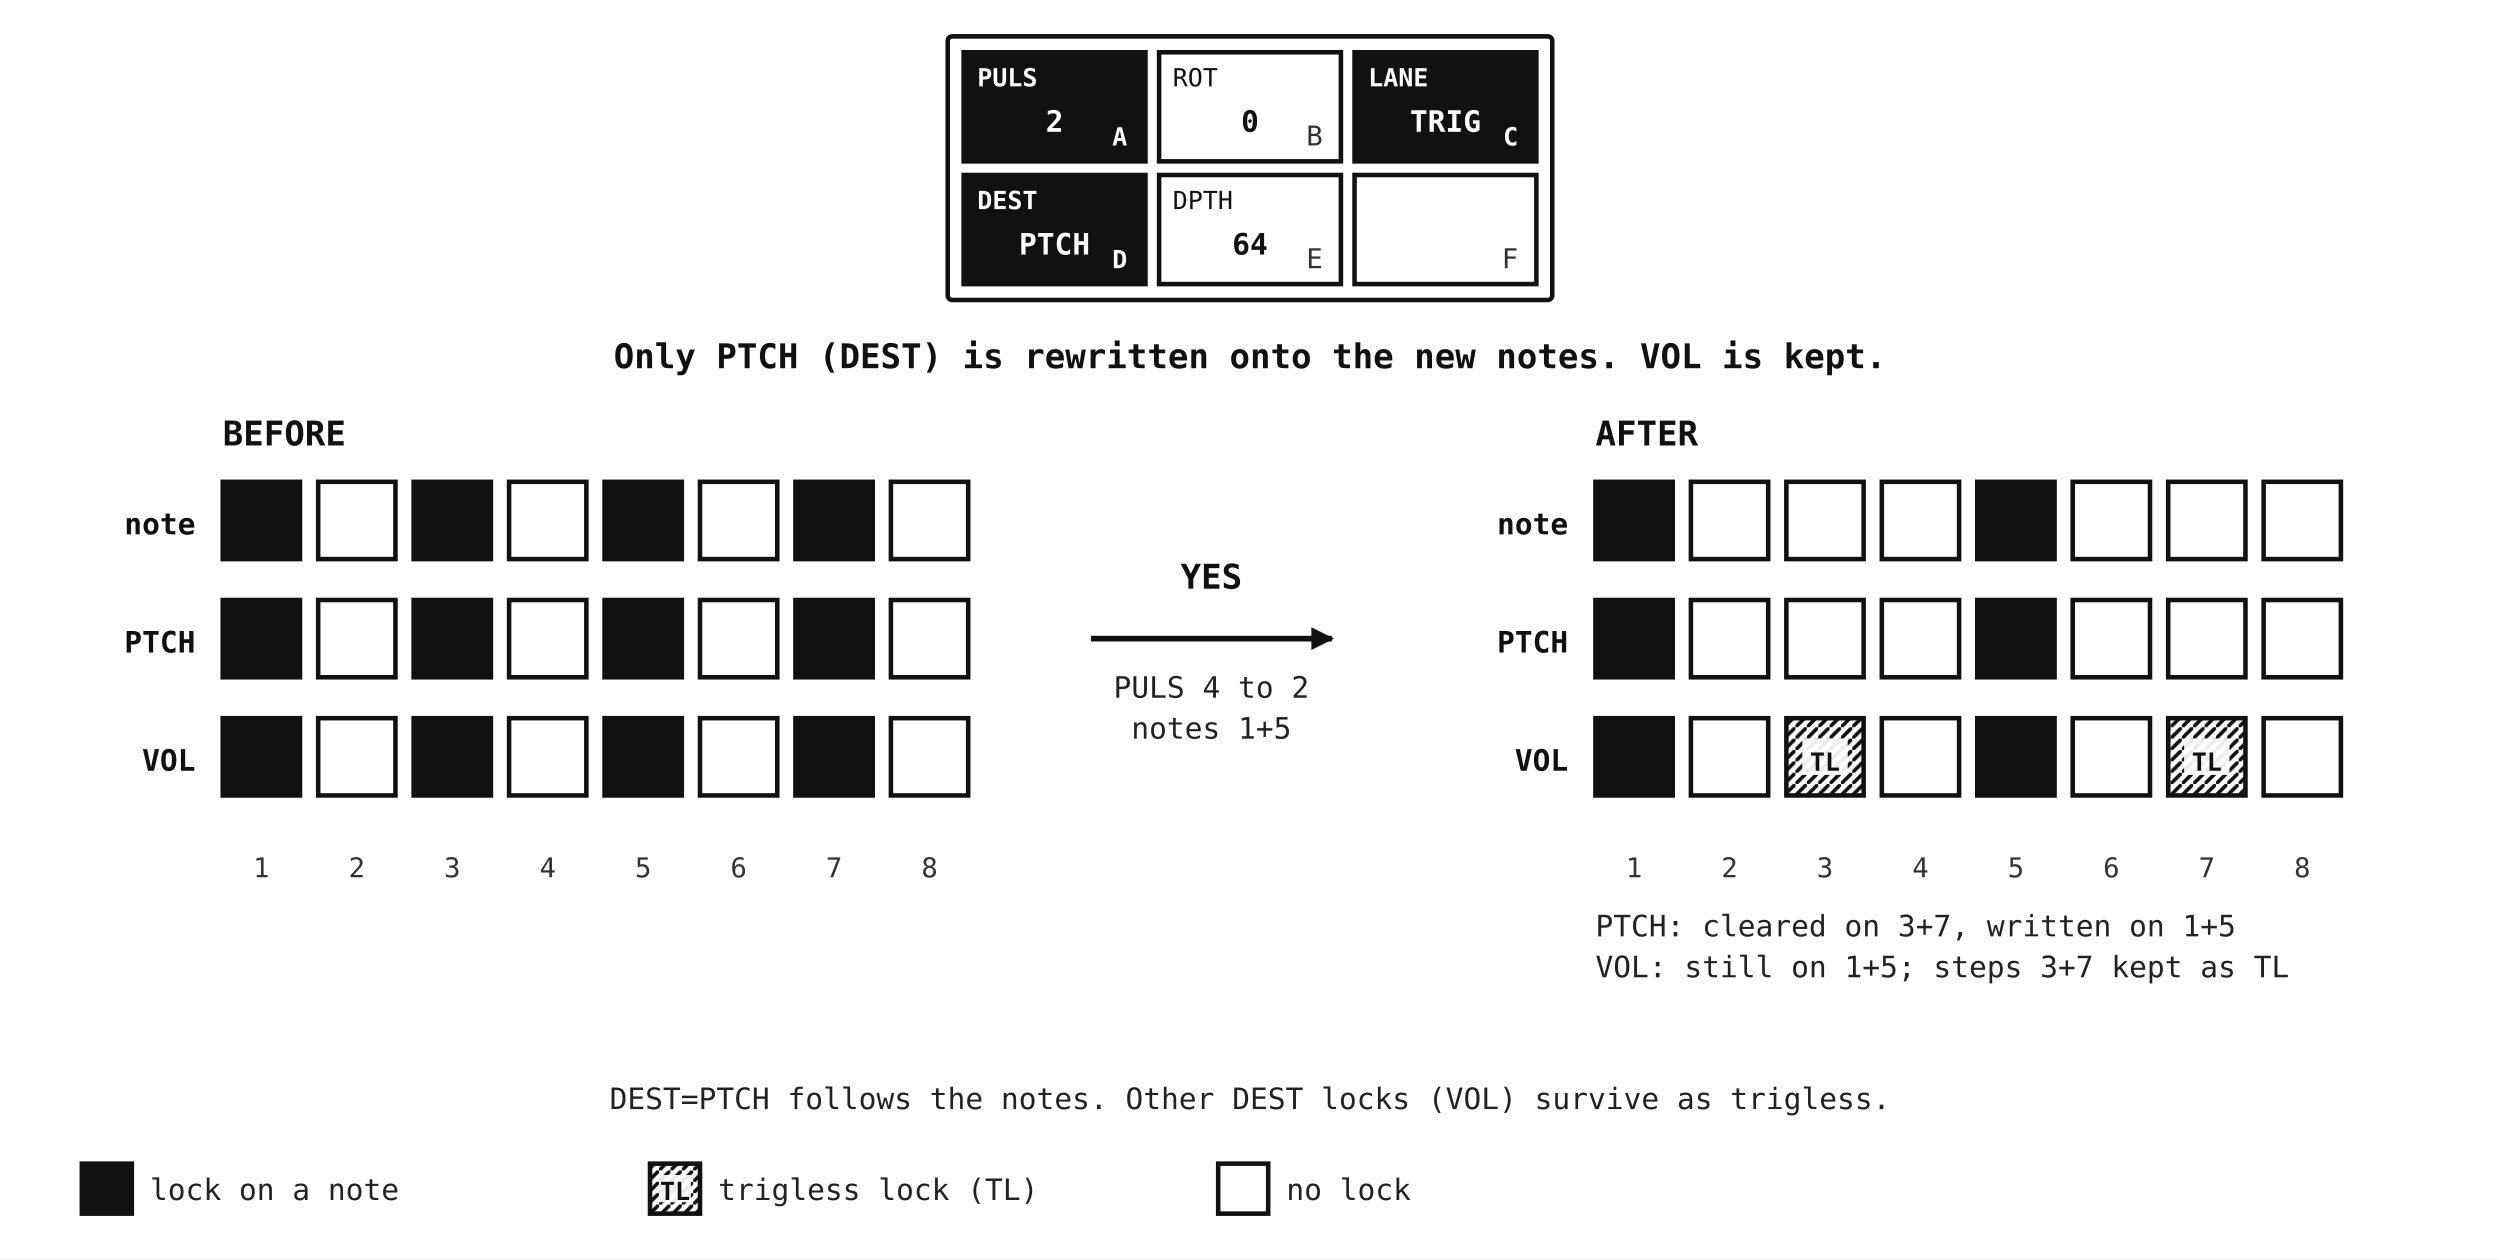
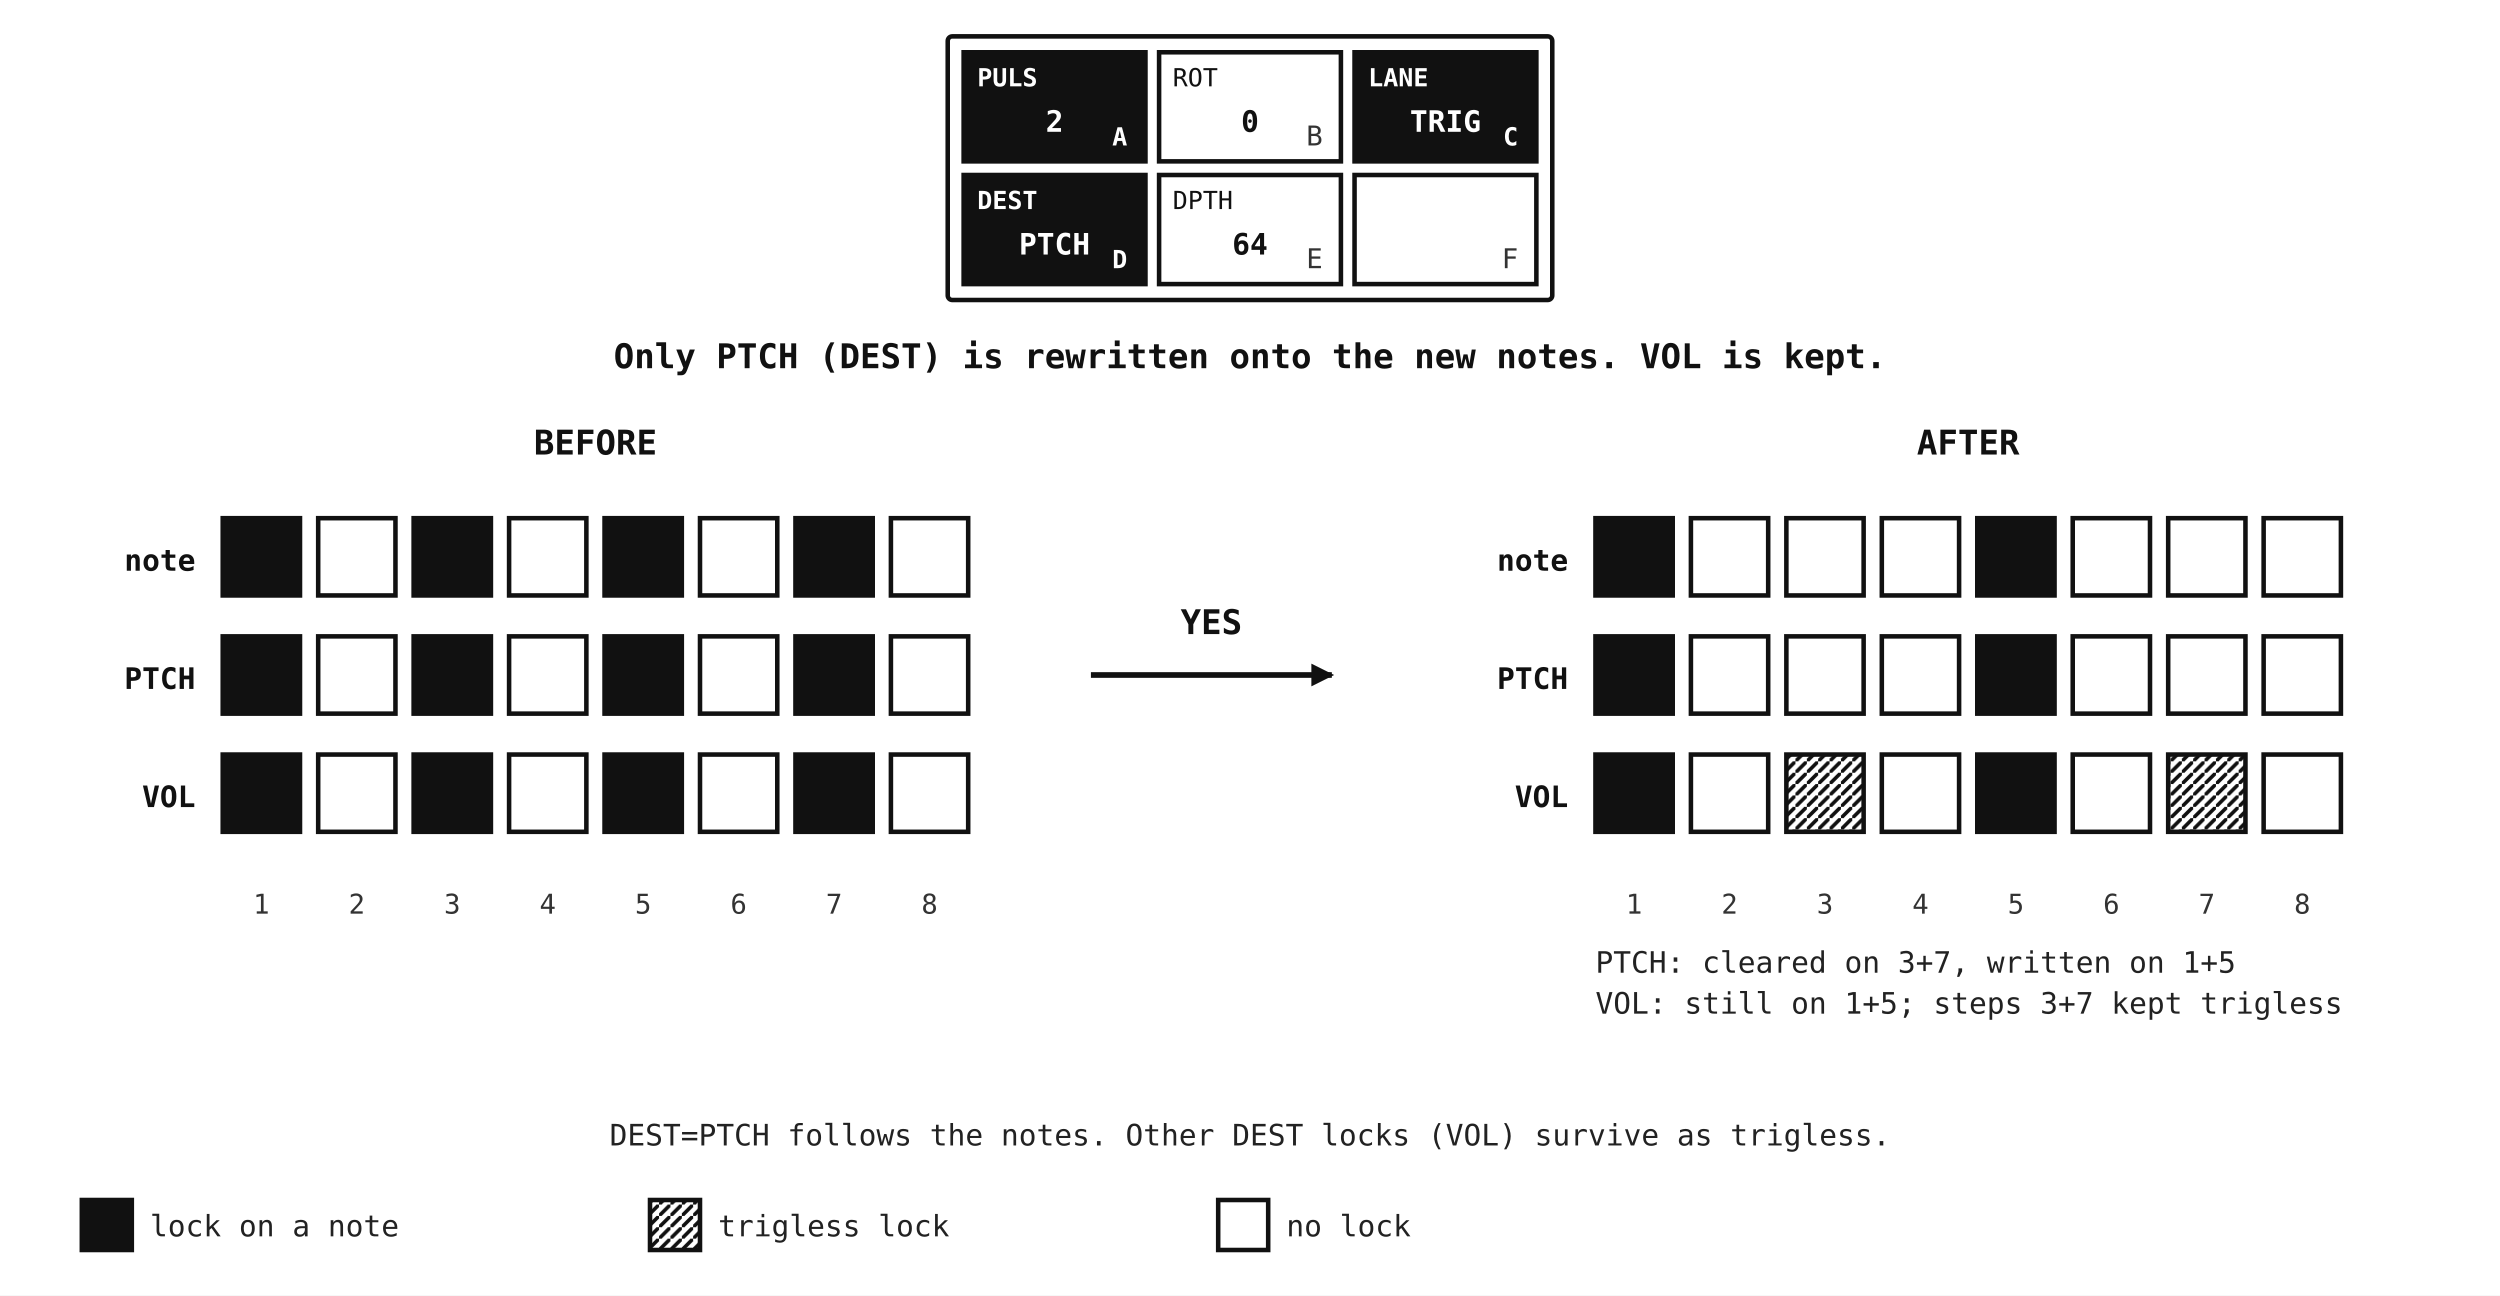
- <svg xmlns="http://www.w3.org/2000/svg" viewBox="0 0 1100 554" width="1100" height="554" role="img">
-   <rect width="1100" height="554" fill="#fff" />
+ <svg xmlns="http://www.w3.org/2000/svg" viewBox="0 0 1100 570" width="1100" height="570" role="img">
+   <rect width="1100" height="570" fill="#fff" />
  <defs>
    <pattern id="hatch" patternUnits="userSpaceOnUse" width="5" height="5">
      <path d="M0 5 L5 0" stroke="#111" stroke-width="1.6" />
    </pattern>
    <marker id="a" markerUnits="userSpaceOnUse" viewBox="0 0 10 10" refX="9" refY="5" markerWidth="10" markerHeight="10" orient="auto">
      <path d="M0 0 L10 5 L0 10 Z" fill="#111" />
    </marker>
  </defs>
  <style>
    .t { font: 15px ui-monospace, Menlo, Consolas, monospace; fill:#111; font-weight:700; }
    .t-sm { font: 13px ui-monospace, Menlo, Consolas, monospace; fill:#222; }
    .t-xs { font: 12px ui-monospace, Menlo, Consolas, monospace; fill:#333; }
    .lab { font: 13px ui-monospace, Menlo, Consolas, monospace; fill:#111; font-weight:700; }
-     .tl { font: 11px ui-monospace, Menlo, Consolas, monospace; fill:#111; font-weight:700; }
    .kn { font: 11px ui-monospace, Menlo, Consolas, monospace; fill:#111; }
    .kn-inv { font: 11px ui-monospace, Menlo, Consolas, monospace; fill:#fff; font-weight:700; }
    .kn-val { font: 13px ui-monospace, Menlo, Consolas, monospace; fill:#111; font-weight:700; }
    .kn-val-inv { font: 13px ui-monospace, Menlo, Consolas, monospace; fill:#fff; font-weight:700; }
    .arr { fill:none; stroke:#111; stroke-width:2.5; marker-end:url(#a); }
    .panel { fill:#fff; stroke:#111; stroke-width:2; }
  </style>
  <rect class="panel" x="417" y="16" width="266" height="116" rx="2" />
  <rect x="424" y="23" width="80" height="48" fill="#111" stroke="#111" stroke-width="2" />
  <text class="kn-inv" x="430" y="38">PULS</text>
  <text class="kn-val-inv" x="464.0" y="58" text-anchor="middle">2</text>
  <text class="kn-inv" x="496" y="64" text-anchor="end">A</text>
  <rect x="510" y="23" width="80" height="48" fill="#fff" stroke="#111" stroke-width="2" />
  <text class="kn" x="516" y="38">ROT</text>
  <text class="kn-val" x="550.0" y="58" text-anchor="middle">0</text>
  <text class="t-xs" x="582" y="64" text-anchor="end">B</text>
  <rect x="596" y="23" width="80" height="48" fill="#111" stroke="#111" stroke-width="2" />
  <text class="kn-inv" x="602" y="38">LANE</text>
  <text class="kn-val-inv" x="636.0" y="58" text-anchor="middle">TRIG</text>
  <text class="kn-inv" x="668" y="64" text-anchor="end">C</text>
  <rect x="424" y="77" width="80" height="48" fill="#111" stroke="#111" stroke-width="2" />
  <text class="kn-inv" x="430" y="92">DEST</text>
  <text class="kn-val-inv" x="464.0" y="112" text-anchor="middle">PTCH</text>
  <text class="kn-inv" x="496" y="118" text-anchor="end">D</text>
  <rect x="510" y="77" width="80" height="48" fill="#fff" stroke="#111" stroke-width="2" />
  <text class="kn" x="516" y="92">DPTH</text>
  <text class="kn-val" x="550.0" y="112" text-anchor="middle">64</text>
  <text class="t-xs" x="582" y="118" text-anchor="end">E</text>
  <rect x="596" y="77" width="80" height="48" fill="#fff" stroke="#111" stroke-width="2" />
  <text class="t-xs" x="668" y="118" text-anchor="end">F</text>
  <text class="t" x="550.0" y="162" text-anchor="middle">Only PTCH (DEST) is rewritten onto the new notes. VOL is kept.</text>
-   <text class="t" x="98" y="196">BEFORE</text>
-   <text class="lab" x="86" y="235.12" text-anchor="end">note</text>
-   <rect x="98" y="212" width="34" height="34" fill="#111" stroke="#111" stroke-width="2" />
-   <rect x="140" y="212" width="34" height="34" fill="#fff" stroke="#111" stroke-width="2" />
-   <rect x="182" y="212" width="34" height="34" fill="#111" stroke="#111" stroke-width="2" />
-   <rect x="224" y="212" width="34" height="34" fill="#fff" stroke="#111" stroke-width="2" />
-   <rect x="266" y="212" width="34" height="34" fill="#111" stroke="#111" stroke-width="2" />
-   <rect x="308" y="212" width="34" height="34" fill="#fff" stroke="#111" stroke-width="2" />
-   <rect x="350" y="212" width="34" height="34" fill="#111" stroke="#111" stroke-width="2" />
-   <rect x="392" y="212" width="34" height="34" fill="#fff" stroke="#111" stroke-width="2" />
-   <text class="lab" x="86" y="287.12" text-anchor="end">PTCH</text>
-   <rect x="98" y="264" width="34" height="34" fill="#111" stroke="#111" stroke-width="2" />
-   <rect x="140" y="264" width="34" height="34" fill="#fff" stroke="#111" stroke-width="2" />
-   <rect x="182" y="264" width="34" height="34" fill="#111" stroke="#111" stroke-width="2" />
-   <rect x="224" y="264" width="34" height="34" fill="#fff" stroke="#111" stroke-width="2" />
-   <rect x="266" y="264" width="34" height="34" fill="#111" stroke="#111" stroke-width="2" />
-   <rect x="308" y="264" width="34" height="34" fill="#fff" stroke="#111" stroke-width="2" />
-   <rect x="350" y="264" width="34" height="34" fill="#111" stroke="#111" stroke-width="2" />
-   <rect x="392" y="264" width="34" height="34" fill="#fff" stroke="#111" stroke-width="2" />
-   <text class="lab" x="86" y="339.12" text-anchor="end">VOL</text>
-   <rect x="98" y="316" width="34" height="34" fill="#111" stroke="#111" stroke-width="2" />
-   <rect x="140" y="316" width="34" height="34" fill="#fff" stroke="#111" stroke-width="2" />
-   <rect x="182" y="316" width="34" height="34" fill="#111" stroke="#111" stroke-width="2" />
-   <rect x="224" y="316" width="34" height="34" fill="#fff" stroke="#111" stroke-width="2" />
-   <rect x="266" y="316" width="34" height="34" fill="#111" stroke="#111" stroke-width="2" />
-   <rect x="308" y="316" width="34" height="34" fill="#fff" stroke="#111" stroke-width="2" />
-   <rect x="350" y="316" width="34" height="34" fill="#111" stroke="#111" stroke-width="2" />
-   <rect x="392" y="316" width="34" height="34" fill="#fff" stroke="#111" stroke-width="2" />
-   <text class="t-xs" x="115.0" y="386" text-anchor="middle">1</text>
-   <text class="t-xs" x="157.0" y="386" text-anchor="middle">2</text>
-   <text class="t-xs" x="199.0" y="386" text-anchor="middle">3</text>
-   <text class="t-xs" x="241.0" y="386" text-anchor="middle">4</text>
-   <text class="t-xs" x="283.0" y="386" text-anchor="middle">5</text>
-   <text class="t-xs" x="325.0" y="386" text-anchor="middle">6</text>
-   <text class="t-xs" x="367.0" y="386" text-anchor="middle">7</text>
-   <text class="t-xs" x="409.0" y="386" text-anchor="middle">8</text>
-   <text class="t" x="702" y="196">AFTER</text>
-   <text class="lab" x="690" y="235.12" text-anchor="end">note</text>
-   <rect x="702" y="212" width="34" height="34" fill="#111" stroke="#111" stroke-width="2" />
-   <rect x="744" y="212" width="34" height="34" fill="#fff" stroke="#111" stroke-width="2" />
-   <rect x="786" y="212" width="34" height="34" fill="#fff" stroke="#111" stroke-width="2" />
-   <rect x="828" y="212" width="34" height="34" fill="#fff" stroke="#111" stroke-width="2" />
-   <rect x="870" y="212" width="34" height="34" fill="#111" stroke="#111" stroke-width="2" />
-   <rect x="912" y="212" width="34" height="34" fill="#fff" stroke="#111" stroke-width="2" />
-   <rect x="954" y="212" width="34" height="34" fill="#fff" stroke="#111" stroke-width="2" />
-   <rect x="996" y="212" width="34" height="34" fill="#fff" stroke="#111" stroke-width="2" />
-   <text class="lab" x="690" y="287.12" text-anchor="end">PTCH</text>
-   <rect x="702" y="264" width="34" height="34" fill="#111" stroke="#111" stroke-width="2" />
-   <rect x="744" y="264" width="34" height="34" fill="#fff" stroke="#111" stroke-width="2" />
-   <rect x="786" y="264" width="34" height="34" fill="#fff" stroke="#111" stroke-width="2" />
-   <rect x="828" y="264" width="34" height="34" fill="#fff" stroke="#111" stroke-width="2" />
-   <rect x="870" y="264" width="34" height="34" fill="#111" stroke="#111" stroke-width="2" />
-   <rect x="912" y="264" width="34" height="34" fill="#fff" stroke="#111" stroke-width="2" />
-   <rect x="954" y="264" width="34" height="34" fill="#fff" stroke="#111" stroke-width="2" />
-   <rect x="996" y="264" width="34" height="34" fill="#fff" stroke="#111" stroke-width="2" />
-   <text class="lab" x="690" y="339.12" text-anchor="end">VOL</text>
-   <rect x="702" y="316" width="34" height="34" fill="#111" stroke="#111" stroke-width="2" />
-   <rect x="744" y="316" width="34" height="34" fill="#fff" stroke="#111" stroke-width="2" />
-   <rect x="786" y="316" width="34" height="34" fill="url(#hatch)" stroke="#111" stroke-width="2" />
-   <rect x="793" y="325" width="20" height="16" fill="#fff" opacity="0.92" />
-   <text class="tl" x="803.0" y="339.12" text-anchor="middle">TL</text>
-   <rect x="828" y="316" width="34" height="34" fill="#fff" stroke="#111" stroke-width="2" />
-   <rect x="870" y="316" width="34" height="34" fill="#111" stroke="#111" stroke-width="2" />
-   <rect x="912" y="316" width="34" height="34" fill="#fff" stroke="#111" stroke-width="2" />
-   <rect x="954" y="316" width="34" height="34" fill="url(#hatch)" stroke="#111" stroke-width="2" />
-   <rect x="961" y="325" width="20" height="16" fill="#fff" opacity="0.92" />
-   <text class="tl" x="971.0" y="339.12" text-anchor="middle">TL</text>
-   <rect x="996" y="316" width="34" height="34" fill="#fff" stroke="#111" stroke-width="2" />
-   <text class="t-xs" x="719.0" y="386" text-anchor="middle">1</text>
-   <text class="t-xs" x="761.0" y="386" text-anchor="middle">2</text>
-   <text class="t-xs" x="803.0" y="386" text-anchor="middle">3</text>
-   <text class="t-xs" x="845.0" y="386" text-anchor="middle">4</text>
-   <text class="t-xs" x="887.0" y="386" text-anchor="middle">5</text>
-   <text class="t-xs" x="929.0" y="386" text-anchor="middle">6</text>
-   <text class="t-xs" x="971.0" y="386" text-anchor="middle">7</text>
-   <text class="t-xs" x="1013.0" y="386" text-anchor="middle">8</text>
-   <text class="t" x="533.0" y="259.0" text-anchor="middle">YES</text>
-   <line class="arr" x1="480" y1="281.0" x2="586" y2="281.0" />
-   <text class="t-sm" x="533.0" y="307.0" text-anchor="middle">PULS 4 to 2</text>
-   <text class="t-sm" x="533.0" y="325.0" text-anchor="middle">notes 1+5</text>
-   <text class="t-sm" x="702" y="412">PTCH: cleared on 3+7, written on 1+5</text>
-   <text class="t-sm" x="702" y="430">VOL: still on 1+5; steps 3+7 kept as TL</text>
-   <text class="t-sm" x="550.0" y="488" text-anchor="middle">DEST=PTCH follows the notes. Other DEST locks (VOL) survive as trigless.</text>
-   <rect x="36" y="512" width="22" height="22" fill="#111" stroke="#111" stroke-width="2" />
-   <text class="t-sm" x="66" y="528">lock on a note</text>
-   <rect x="286" y="512" width="22" height="22" fill="url(#hatch)" stroke="#111" stroke-width="2" />
-   <rect x="290" y="517" width="14" height="12" fill="#fff" opacity="0.92" />
-   <text class="tl" x="297" y="528" text-anchor="middle">TL</text>
-   <text class="t-sm" x="316" y="528">trigless lock (TL)</text>
-   <rect x="536" y="512" width="22" height="22" fill="#fff" stroke="#111" stroke-width="2" />
-   <text class="t-sm" x="566" y="528">no lock</text>
+   <text class="t" x="262.0" y="200" text-anchor="middle">BEFORE</text>
+   <text class="lab" x="86" y="251.12" text-anchor="end">note</text>
+   <rect x="98" y="228" width="34" height="34" fill="#111" stroke="#111" stroke-width="2" />
+   <rect x="140" y="228" width="34" height="34" fill="#fff" stroke="#111" stroke-width="2" />
+   <rect x="182" y="228" width="34" height="34" fill="#111" stroke="#111" stroke-width="2" />
+   <rect x="224" y="228" width="34" height="34" fill="#fff" stroke="#111" stroke-width="2" />
+   <rect x="266" y="228" width="34" height="34" fill="#111" stroke="#111" stroke-width="2" />
+   <rect x="308" y="228" width="34" height="34" fill="#fff" stroke="#111" stroke-width="2" />
+   <rect x="350" y="228" width="34" height="34" fill="#111" stroke="#111" stroke-width="2" />
+   <rect x="392" y="228" width="34" height="34" fill="#fff" stroke="#111" stroke-width="2" />
+   <text class="lab" x="86" y="303.12" text-anchor="end">PTCH</text>
+   <rect x="98" y="280" width="34" height="34" fill="#111" stroke="#111" stroke-width="2" />
+   <rect x="140" y="280" width="34" height="34" fill="#fff" stroke="#111" stroke-width="2" />
+   <rect x="182" y="280" width="34" height="34" fill="#111" stroke="#111" stroke-width="2" />
+   <rect x="224" y="280" width="34" height="34" fill="#fff" stroke="#111" stroke-width="2" />
+   <rect x="266" y="280" width="34" height="34" fill="#111" stroke="#111" stroke-width="2" />
+   <rect x="308" y="280" width="34" height="34" fill="#fff" stroke="#111" stroke-width="2" />
+   <rect x="350" y="280" width="34" height="34" fill="#111" stroke="#111" stroke-width="2" />
+   <rect x="392" y="280" width="34" height="34" fill="#fff" stroke="#111" stroke-width="2" />
+   <text class="lab" x="86" y="355.12" text-anchor="end">VOL</text>
+   <rect x="98" y="332" width="34" height="34" fill="#111" stroke="#111" stroke-width="2" />
+   <rect x="140" y="332" width="34" height="34" fill="#fff" stroke="#111" stroke-width="2" />
+   <rect x="182" y="332" width="34" height="34" fill="#111" stroke="#111" stroke-width="2" />
+   <rect x="224" y="332" width="34" height="34" fill="#fff" stroke="#111" stroke-width="2" />
+   <rect x="266" y="332" width="34" height="34" fill="#111" stroke="#111" stroke-width="2" />
+   <rect x="308" y="332" width="34" height="34" fill="#fff" stroke="#111" stroke-width="2" />
+   <rect x="350" y="332" width="34" height="34" fill="#111" stroke="#111" stroke-width="2" />
+   <rect x="392" y="332" width="34" height="34" fill="#fff" stroke="#111" stroke-width="2" />
+   <text class="t-xs" x="115.0" y="402" text-anchor="middle">1</text>
+   <text class="t-xs" x="157.0" y="402" text-anchor="middle">2</text>
+   <text class="t-xs" x="199.0" y="402" text-anchor="middle">3</text>
+   <text class="t-xs" x="241.0" y="402" text-anchor="middle">4</text>
+   <text class="t-xs" x="283.0" y="402" text-anchor="middle">5</text>
+   <text class="t-xs" x="325.0" y="402" text-anchor="middle">6</text>
+   <text class="t-xs" x="367.0" y="402" text-anchor="middle">7</text>
+   <text class="t-xs" x="409.0" y="402" text-anchor="middle">8</text>
+   <text class="t" x="866.0" y="200" text-anchor="middle">AFTER</text>
+   <text class="lab" x="690" y="251.12" text-anchor="end">note</text>
+   <rect x="702" y="228" width="34" height="34" fill="#111" stroke="#111" stroke-width="2" />
+   <rect x="744" y="228" width="34" height="34" fill="#fff" stroke="#111" stroke-width="2" />
+   <rect x="786" y="228" width="34" height="34" fill="#fff" stroke="#111" stroke-width="2" />
+   <rect x="828" y="228" width="34" height="34" fill="#fff" stroke="#111" stroke-width="2" />
+   <rect x="870" y="228" width="34" height="34" fill="#111" stroke="#111" stroke-width="2" />
+   <rect x="912" y="228" width="34" height="34" fill="#fff" stroke="#111" stroke-width="2" />
+   <rect x="954" y="228" width="34" height="34" fill="#fff" stroke="#111" stroke-width="2" />
+   <rect x="996" y="228" width="34" height="34" fill="#fff" stroke="#111" stroke-width="2" />
+   <text class="lab" x="690" y="303.12" text-anchor="end">PTCH</text>
+   <rect x="702" y="280" width="34" height="34" fill="#111" stroke="#111" stroke-width="2" />
+   <rect x="744" y="280" width="34" height="34" fill="#fff" stroke="#111" stroke-width="2" />
+   <rect x="786" y="280" width="34" height="34" fill="#fff" stroke="#111" stroke-width="2" />
+   <rect x="828" y="280" width="34" height="34" fill="#fff" stroke="#111" stroke-width="2" />
+   <rect x="870" y="280" width="34" height="34" fill="#111" stroke="#111" stroke-width="2" />
+   <rect x="912" y="280" width="34" height="34" fill="#fff" stroke="#111" stroke-width="2" />
+   <rect x="954" y="280" width="34" height="34" fill="#fff" stroke="#111" stroke-width="2" />
+   <rect x="996" y="280" width="34" height="34" fill="#fff" stroke="#111" stroke-width="2" />
+   <text class="lab" x="690" y="355.12" text-anchor="end">VOL</text>
+   <rect x="702" y="332" width="34" height="34" fill="#111" stroke="#111" stroke-width="2" />
+   <rect x="744" y="332" width="34" height="34" fill="#fff" stroke="#111" stroke-width="2" />
+   <rect x="786" y="332" width="34" height="34" fill="url(#hatch)" stroke="#111" stroke-width="2" />
+   <rect x="828" y="332" width="34" height="34" fill="#fff" stroke="#111" stroke-width="2" />
+   <rect x="870" y="332" width="34" height="34" fill="#111" stroke="#111" stroke-width="2" />
+   <rect x="912" y="332" width="34" height="34" fill="#fff" stroke="#111" stroke-width="2" />
+   <rect x="954" y="332" width="34" height="34" fill="url(#hatch)" stroke="#111" stroke-width="2" />
+   <rect x="996" y="332" width="34" height="34" fill="#fff" stroke="#111" stroke-width="2" />
+   <text class="t-xs" x="719.0" y="402" text-anchor="middle">1</text>
+   <text class="t-xs" x="761.0" y="402" text-anchor="middle">2</text>
+   <text class="t-xs" x="803.0" y="402" text-anchor="middle">3</text>
+   <text class="t-xs" x="845.0" y="402" text-anchor="middle">4</text>
+   <text class="t-xs" x="887.0" y="402" text-anchor="middle">5</text>
+   <text class="t-xs" x="929.0" y="402" text-anchor="middle">6</text>
+   <text class="t-xs" x="971.0" y="402" text-anchor="middle">7</text>
+   <text class="t-xs" x="1013.0" y="402" text-anchor="middle">8</text>
+   <text class="t" x="533.0" y="279.0" text-anchor="middle">YES</text>
+   <line class="arr" x1="480" y1="297.0" x2="586" y2="297.0" />
+   <text class="t-sm" x="702" y="428">PTCH: cleared on 3+7, written on 1+5</text>
+   <text class="t-sm" x="702" y="446">VOL: still on 1+5; steps 3+7 kept trigless</text>
+   <text class="t-sm" x="550.0" y="504" text-anchor="middle">DEST=PTCH follows the notes. Other DEST locks (VOL) survive as trigless.</text>
+   <rect x="36" y="528" width="22" height="22" fill="#111" stroke="#111" stroke-width="2" />
+   <text class="t-sm" x="66" y="544">lock on a note</text>
+   <rect x="286" y="528" width="22" height="22" fill="url(#hatch)" stroke="#111" stroke-width="2" />
+   <text class="t-sm" x="316" y="544">trigless lock</text>
+   <rect x="536" y="528" width="22" height="22" fill="#fff" stroke="#111" stroke-width="2" />
+   <text class="t-sm" x="566" y="544">no lock</text>
</svg>
